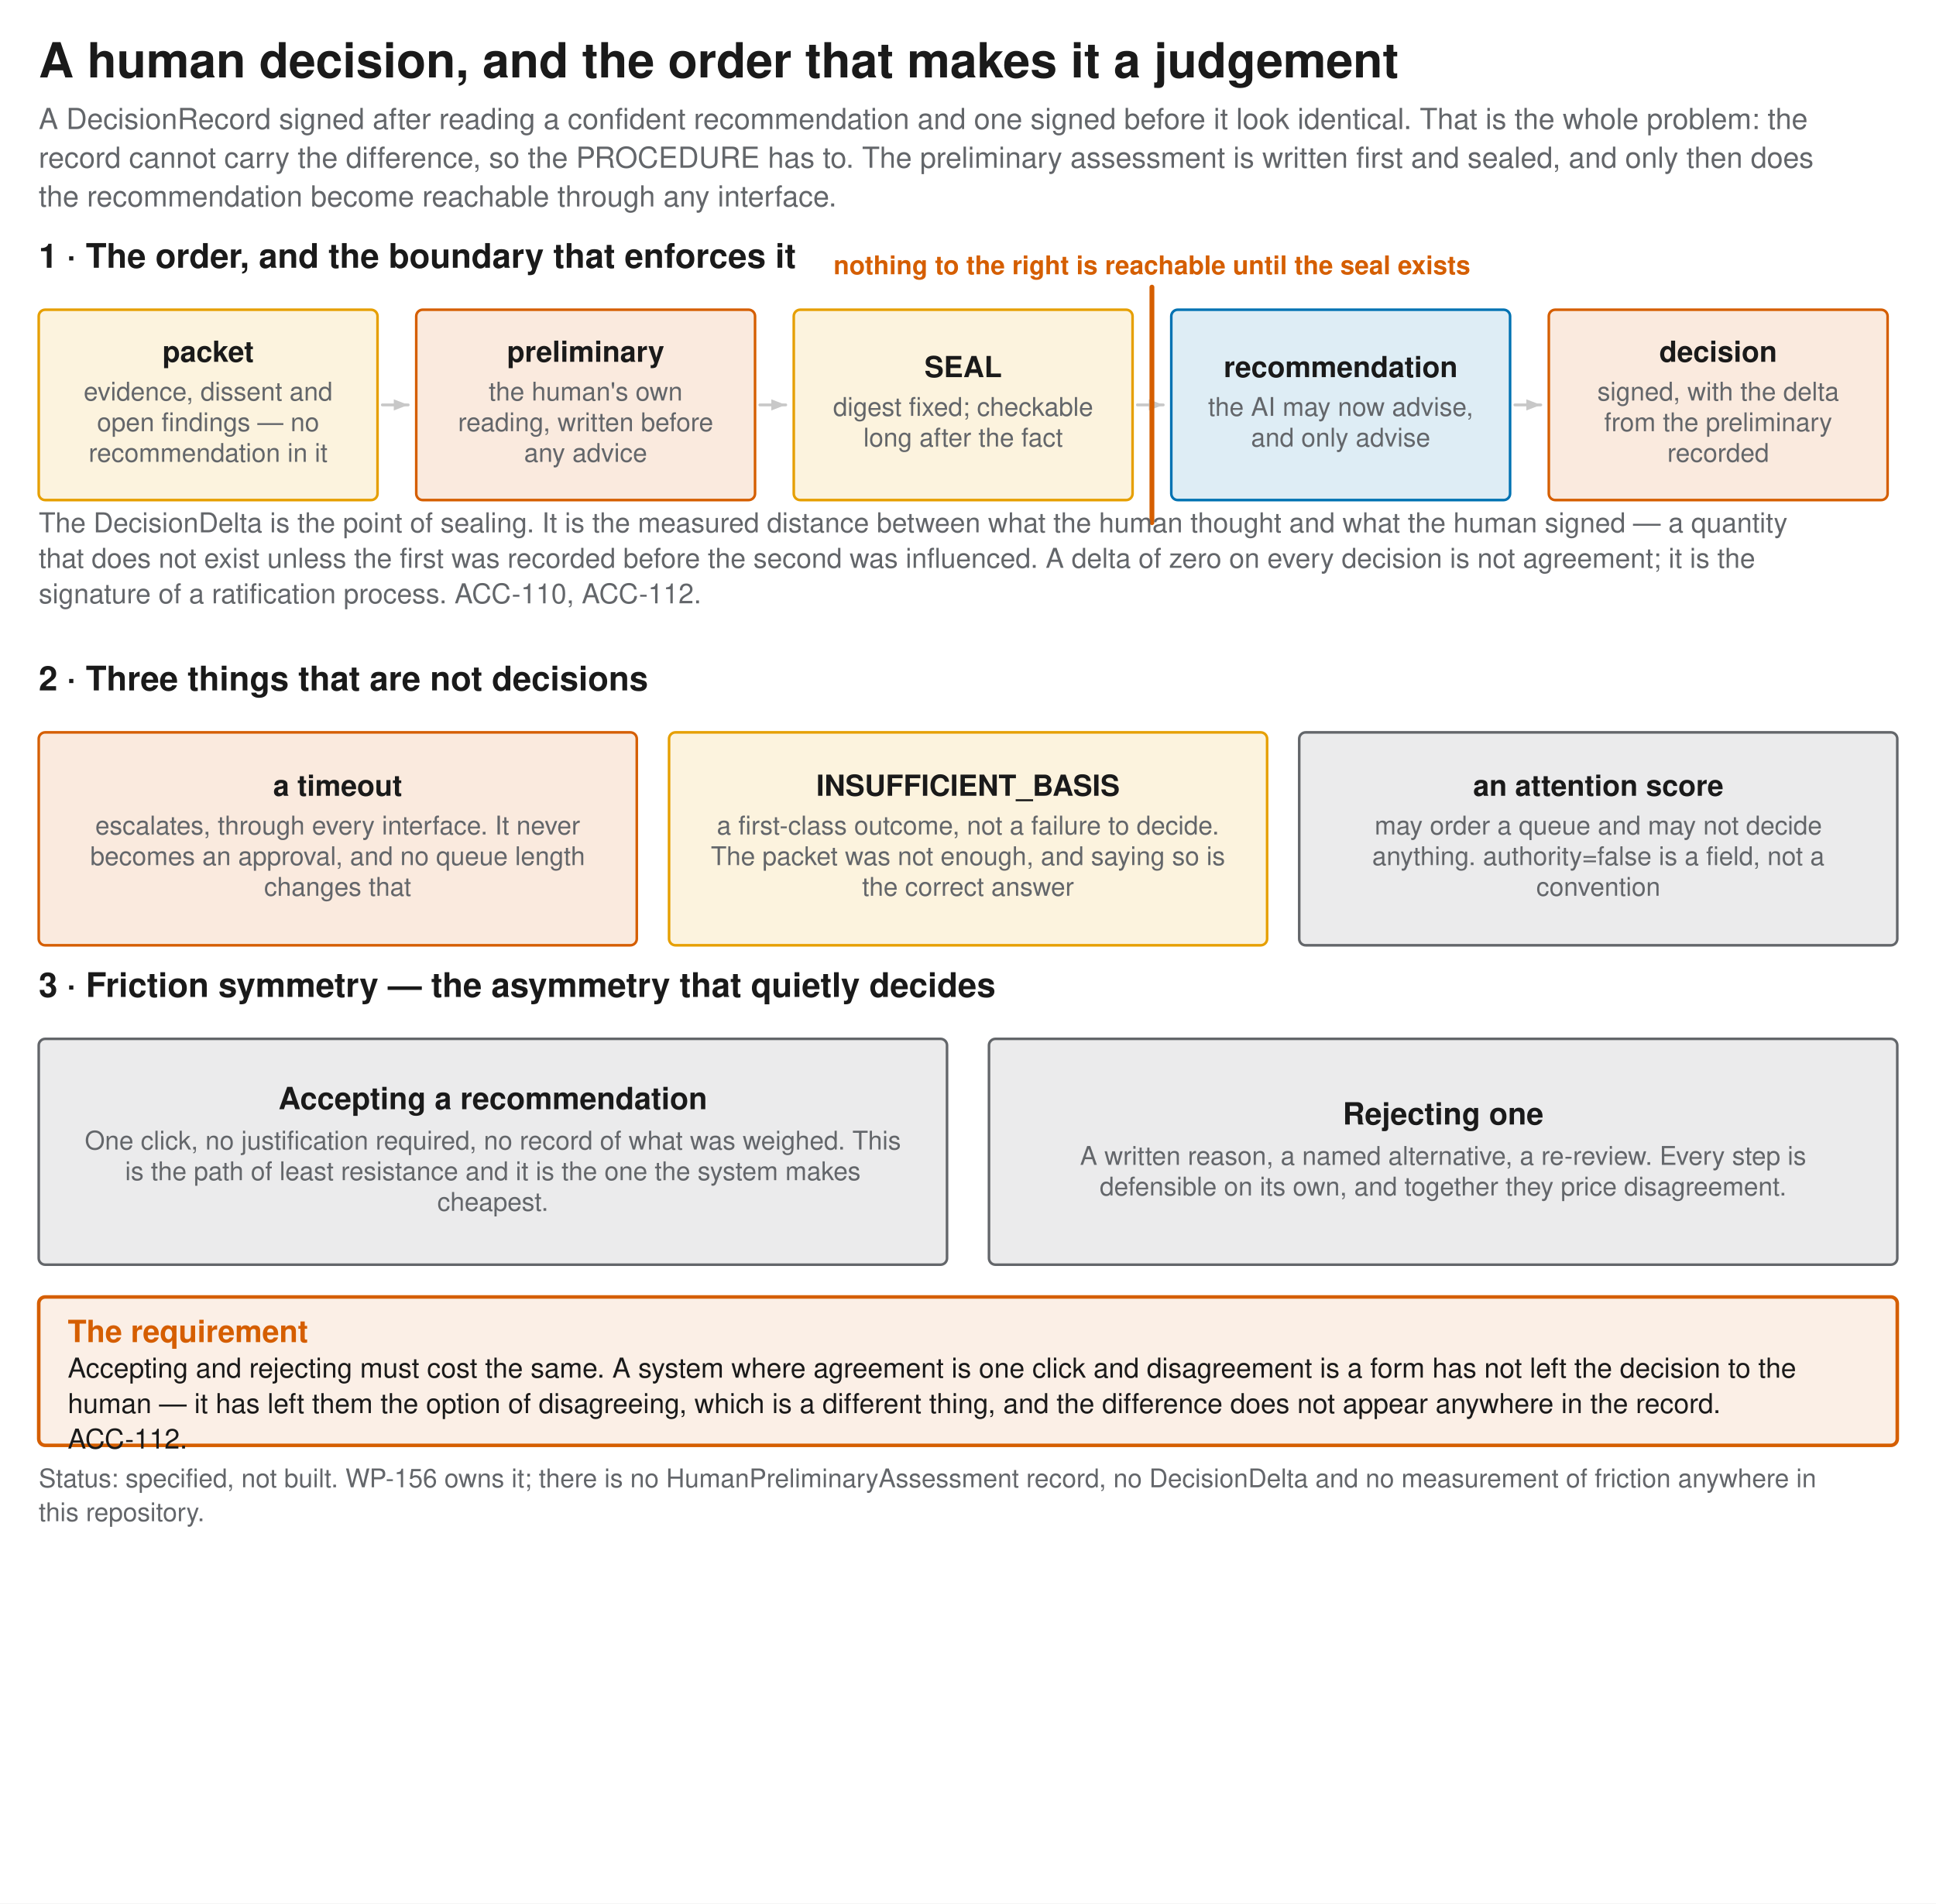
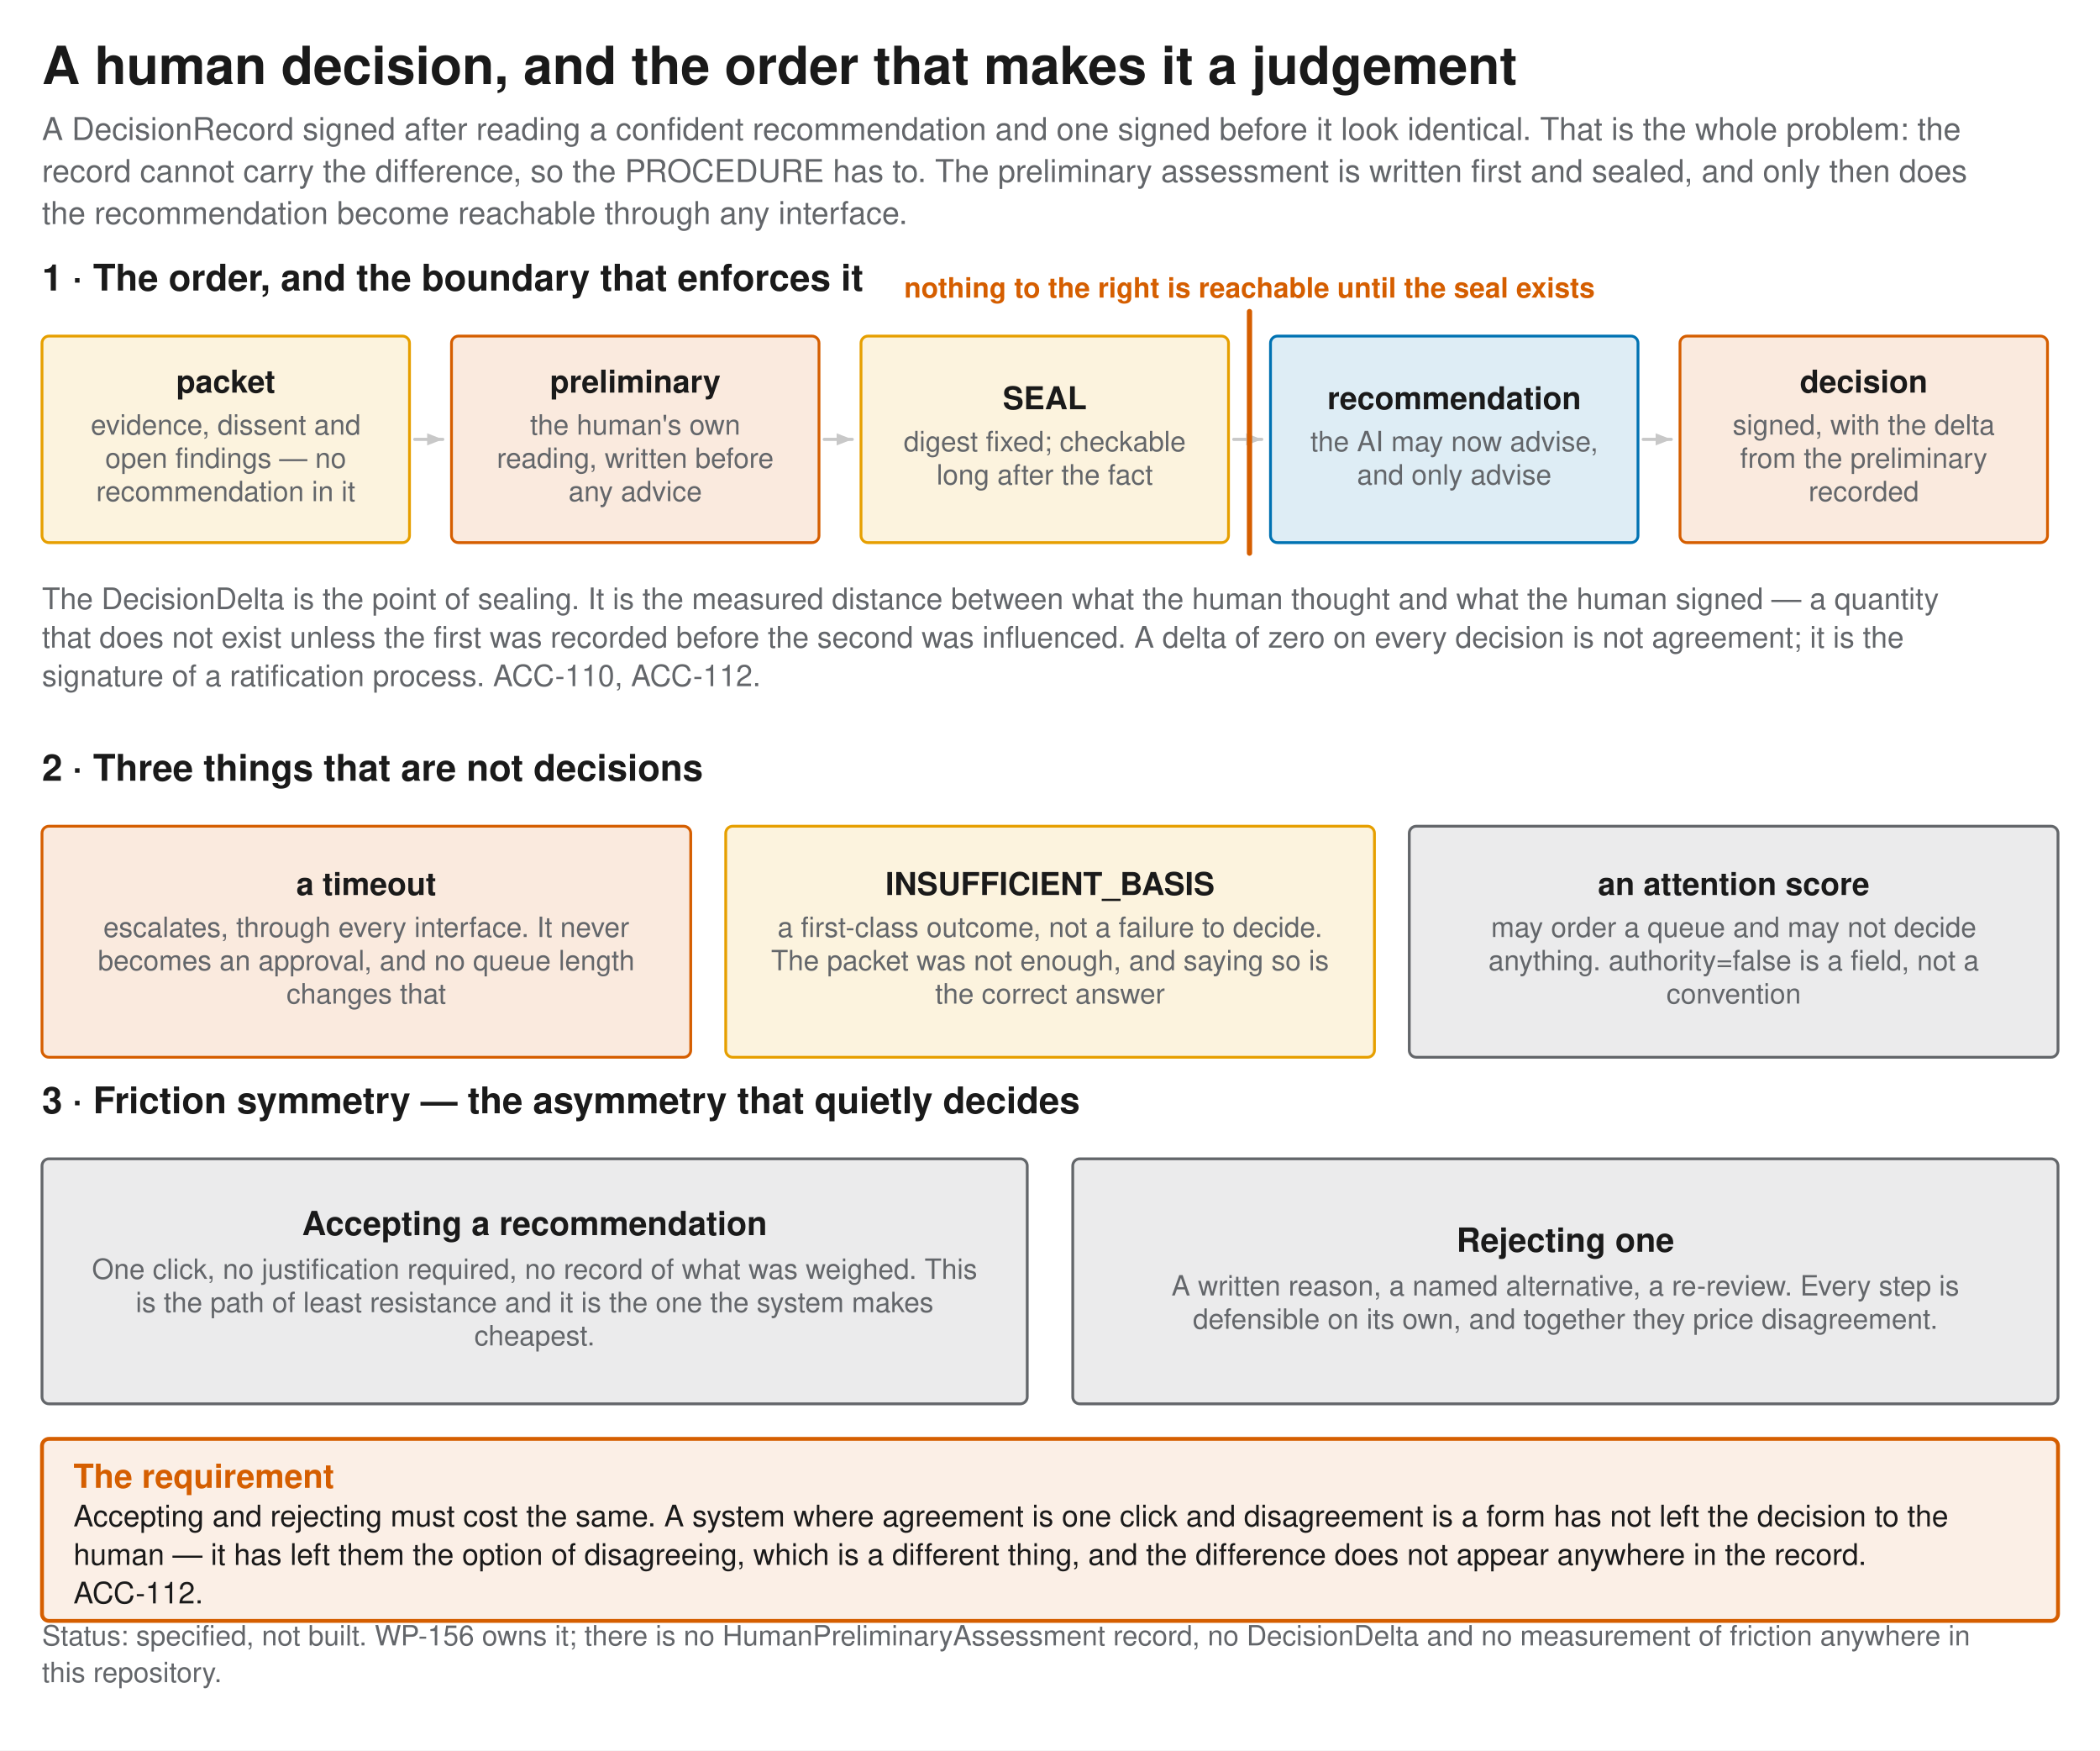
- <svg xmlns="http://www.w3.org/2000/svg" viewBox="0 0 1200 1180" width="100%" role="img">
+ <svg xmlns="http://www.w3.org/2000/svg" viewBox="0 0 1200 1000" width="100%" role="img">
  <defs>
    <marker id="arrow" viewBox="0 0 10 10" refX="9" refY="5" markerWidth="7" markerHeight="7" orient="auto-start-reverse">
      <path d="M 0 1 L 9 5 L 0 9 z" fill="context-stroke" />
    </marker>
    <marker id="arrowsm" viewBox="0 0 10 10" refX="9" refY="5" markerWidth="5.5" markerHeight="5.5" orient="auto-start-reverse">
      <path d="M 0 1.5 L 9 5 L 0 8.5 z" fill="context-stroke" />
    </marker>
    <pattern id="hatch" width="7" height="7" patternTransform="rotate(45)" patternUnits="userSpaceOnUse">
      <line x1="0" y1="0" x2="0" y2="7" stroke="#C8C8C8" stroke-width="2.2" />
    </pattern>
  </defs>
-   <rect width="1200" height="1180" fill="#FFFFFF" />
+   <rect width="1200" height="1000" fill="#FFFFFF" />
  <text x="24.0" y="48.0" font-family="Helvetica, Arial, 'Liberation Sans', 'DejaVu Sans', sans-serif" font-size="30" font-weight="700" font-style="normal" fill="#1A1A1A" text-anchor="start">A human decision, and the order that makes it a judgement</text>
  <text x="24.0" y="80.0" font-family="Helvetica, Arial, 'Liberation Sans', 'DejaVu Sans', sans-serif" font-size="18" font-weight="400" font-style="normal" fill="#63666A" text-anchor="start">A DecisionRecord signed after reading a confident recommendation and one signed before it look identical. That is the whole problem: the</text>
  <text x="24.0" y="104.0" font-family="Helvetica, Arial, 'Liberation Sans', 'DejaVu Sans', sans-serif" font-size="18" font-weight="400" font-style="normal" fill="#63666A" text-anchor="start">record cannot carry the difference, so the PROCEDURE has to. The preliminary assessment is written first and sealed, and only then does</text>
  <text x="24.0" y="128.0" font-family="Helvetica, Arial, 'Liberation Sans', 'DejaVu Sans', sans-serif" font-size="18" font-weight="400" font-style="normal" fill="#63666A" text-anchor="start">the recommendation become reachable through any interface.</text>
  <text x="24.0" y="166.0" font-family="Helvetica, Arial, 'Liberation Sans', 'DejaVu Sans', sans-serif" font-size="21" font-weight="700" font-style="normal" fill="#1A1A1A" text-anchor="start">1 · The order, and the boundary that enforces it</text>
  <rect x="24.0" y="192.0" width="210.0" height="118.0" rx="4" fill="#fcf3de" stroke="#E69F00" stroke-width="1.6" />
  <text x="129.0" y="224.3" font-family="Helvetica, Arial, 'Liberation Sans', 'DejaVu Sans', sans-serif" font-size="18" font-weight="600" font-style="normal" fill="#1A1A1A" text-anchor="middle">packet</text>
  <text x="129.0" y="248.3" font-family="Helvetica, Arial, 'Liberation Sans', 'DejaVu Sans', sans-serif" font-size="16" font-weight="400" font-style="normal" fill="#63666A" text-anchor="middle">evidence, dissent and</text>
  <text x="129.0" y="267.3" font-family="Helvetica, Arial, 'Liberation Sans', 'DejaVu Sans', sans-serif" font-size="16" font-weight="400" font-style="normal" fill="#63666A" text-anchor="middle">open findings — no</text>
  <text x="129.0" y="286.3" font-family="Helvetica, Arial, 'Liberation Sans', 'DejaVu Sans', sans-serif" font-size="16" font-weight="400" font-style="normal" fill="#63666A" text-anchor="middle">recommendation in it</text>
  <rect x="258.0" y="192.0" width="210.0" height="118.0" rx="4" fill="#faeade" stroke="#D55E00" stroke-width="1.6" />
  <text x="363.0" y="224.3" font-family="Helvetica, Arial, 'Liberation Sans', 'DejaVu Sans', sans-serif" font-size="18" font-weight="600" font-style="normal" fill="#1A1A1A" text-anchor="middle">preliminary</text>
  <text x="363.0" y="248.3" font-family="Helvetica, Arial, 'Liberation Sans', 'DejaVu Sans', sans-serif" font-size="16" font-weight="400" font-style="normal" fill="#63666A" text-anchor="middle">the human's own</text>
  <text x="363.0" y="267.3" font-family="Helvetica, Arial, 'Liberation Sans', 'DejaVu Sans', sans-serif" font-size="16" font-weight="400" font-style="normal" fill="#63666A" text-anchor="middle">reading, written before</text>
  <text x="363.0" y="286.3" font-family="Helvetica, Arial, 'Liberation Sans', 'DejaVu Sans', sans-serif" font-size="16" font-weight="400" font-style="normal" fill="#63666A" text-anchor="middle">any advice</text>
  <path d="M 237 251.0 L 253 251.0" fill="none" stroke="#C8C8C8" stroke-width="1.8" stroke-linecap="round" stroke-linejoin="round" marker-end="url(#arrowsm)" />
  <rect x="492.0" y="192.0" width="210.0" height="118.0" rx="4" fill="#fcf3de" stroke="#E69F00" stroke-width="1.6" />
  <text x="597.0" y="233.8" font-family="Helvetica, Arial, 'Liberation Sans', 'DejaVu Sans', sans-serif" font-size="18" font-weight="600" font-style="normal" fill="#1A1A1A" text-anchor="middle">SEAL</text>
  <text x="597.0" y="257.8" font-family="Helvetica, Arial, 'Liberation Sans', 'DejaVu Sans', sans-serif" font-size="16" font-weight="400" font-style="normal" fill="#63666A" text-anchor="middle">digest fixed; checkable</text>
  <text x="597.0" y="276.8" font-family="Helvetica, Arial, 'Liberation Sans', 'DejaVu Sans', sans-serif" font-size="16" font-weight="400" font-style="normal" fill="#63666A" text-anchor="middle">long after the fact</text>
  <path d="M 471 251.0 L 487 251.0" fill="none" stroke="#C8C8C8" stroke-width="1.8" stroke-linecap="round" stroke-linejoin="round" marker-end="url(#arrowsm)" />
  <rect x="726.0" y="192.0" width="210.0" height="118.0" rx="4" fill="#deedf5" stroke="#0072B2" stroke-width="1.6" />
  <text x="831.0" y="233.8" font-family="Helvetica, Arial, 'Liberation Sans', 'DejaVu Sans', sans-serif" font-size="18" font-weight="600" font-style="normal" fill="#1A1A1A" text-anchor="middle">recommendation</text>
  <text x="831.0" y="257.8" font-family="Helvetica, Arial, 'Liberation Sans', 'DejaVu Sans', sans-serif" font-size="16" font-weight="400" font-style="normal" fill="#63666A" text-anchor="middle">the AI may now advise,</text>
  <text x="831.0" y="276.8" font-family="Helvetica, Arial, 'Liberation Sans', 'DejaVu Sans', sans-serif" font-size="16" font-weight="400" font-style="normal" fill="#63666A" text-anchor="middle">and only advise</text>
  <path d="M 705 251.0 L 721 251.0" fill="none" stroke="#C8C8C8" stroke-width="1.8" stroke-linecap="round" stroke-linejoin="round" marker-end="url(#arrowsm)" />
  <rect x="960.0" y="192.0" width="210.0" height="118.0" rx="4" fill="#faeade" stroke="#D55E00" stroke-width="1.6" />
  <text x="1065.0" y="224.3" font-family="Helvetica, Arial, 'Liberation Sans', 'DejaVu Sans', sans-serif" font-size="18" font-weight="600" font-style="normal" fill="#1A1A1A" text-anchor="middle">decision</text>
  <text x="1065.0" y="248.3" font-family="Helvetica, Arial, 'Liberation Sans', 'DejaVu Sans', sans-serif" font-size="16" font-weight="400" font-style="normal" fill="#63666A" text-anchor="middle">signed, with the delta</text>
  <text x="1065.0" y="267.3" font-family="Helvetica, Arial, 'Liberation Sans', 'DejaVu Sans', sans-serif" font-size="16" font-weight="400" font-style="normal" fill="#63666A" text-anchor="middle">from the preliminary</text>
  <text x="1065.0" y="286.3" font-family="Helvetica, Arial, 'Liberation Sans', 'DejaVu Sans', sans-serif" font-size="16" font-weight="400" font-style="normal" fill="#63666A" text-anchor="middle">recorded</text>
  <path d="M 939 251.0 L 955 251.0" fill="none" stroke="#C8C8C8" stroke-width="1.8" stroke-linecap="round" stroke-linejoin="round" marker-end="url(#arrowsm)" />
-   <path d="M 714.0 178 L 714.0 324" fill="none" stroke="#D55E00" stroke-width="3.0" stroke-linecap="round" stroke-linejoin="round" />
+   <path d="M 714.0 178 L 714.0 316" fill="none" stroke="#D55E00" stroke-width="3.0" stroke-linecap="round" stroke-linejoin="round" />
  <text x="714.0" y="170.0" font-family="Helvetica, Arial, 'Liberation Sans', 'DejaVu Sans', sans-serif" font-size="16" font-weight="700" font-style="normal" fill="#D55E00" text-anchor="middle">nothing to the right is reachable until the seal exists</text>
-   <text x="24.0" y="330.0" font-family="Helvetica, Arial, 'Liberation Sans', 'DejaVu Sans', sans-serif" font-size="17" font-weight="400" font-style="normal" fill="#63666A" text-anchor="start">The DecisionDelta is the point of sealing. It is the measured distance between what the human thought and what the human signed — a quantity</text>
-   <text x="24.0" y="352.0" font-family="Helvetica, Arial, 'Liberation Sans', 'DejaVu Sans', sans-serif" font-size="17" font-weight="400" font-style="normal" fill="#63666A" text-anchor="start">that does not exist unless the first was recorded before the second was influenced. A delta of zero on every decision is not agreement; it is the</text>
-   <text x="24.0" y="374.0" font-family="Helvetica, Arial, 'Liberation Sans', 'DejaVu Sans', sans-serif" font-size="17" font-weight="400" font-style="normal" fill="#63666A" text-anchor="start">signature of a ratification process. ACC-110, ACC-112.</text>
-   <text x="24.0" y="428.0" font-family="Helvetica, Arial, 'Liberation Sans', 'DejaVu Sans', sans-serif" font-size="21" font-weight="700" font-style="normal" fill="#1A1A1A" text-anchor="start">2 · Three things that are not decisions</text>
-   <rect x="24.0" y="454.0" width="370.7" height="132.0" rx="4" fill="#faeade" stroke="#D55E00" stroke-width="1.6" />
-   <text x="209.3" y="493.3" font-family="Helvetica, Arial, 'Liberation Sans', 'DejaVu Sans', sans-serif" font-size="18" font-weight="600" font-style="normal" fill="#1A1A1A" text-anchor="middle">a timeout</text>
-   <text x="209.3" y="517.3" font-family="Helvetica, Arial, 'Liberation Sans', 'DejaVu Sans', sans-serif" font-size="16" font-weight="400" font-style="normal" fill="#63666A" text-anchor="middle">escalates, through every interface. It never</text>
-   <text x="209.3" y="536.3" font-family="Helvetica, Arial, 'Liberation Sans', 'DejaVu Sans', sans-serif" font-size="16" font-weight="400" font-style="normal" fill="#63666A" text-anchor="middle">becomes an approval, and no queue length</text>
-   <text x="209.3" y="555.3" font-family="Helvetica, Arial, 'Liberation Sans', 'DejaVu Sans', sans-serif" font-size="16" font-weight="400" font-style="normal" fill="#63666A" text-anchor="middle">changes that</text>
-   <rect x="414.7" y="454.0" width="370.7" height="132.0" rx="4" fill="#fcf3de" stroke="#E69F00" stroke-width="1.6" />
-   <text x="600.0" y="493.3" font-family="Helvetica, Arial, 'Liberation Sans', 'DejaVu Sans', sans-serif" font-size="18" font-weight="600" font-style="normal" fill="#1A1A1A" text-anchor="middle">INSUFFICIENT_BASIS</text>
-   <text x="600.0" y="517.3" font-family="Helvetica, Arial, 'Liberation Sans', 'DejaVu Sans', sans-serif" font-size="16" font-weight="400" font-style="normal" fill="#63666A" text-anchor="middle">a first-class outcome, not a failure to decide.</text>
-   <text x="600.0" y="536.3" font-family="Helvetica, Arial, 'Liberation Sans', 'DejaVu Sans', sans-serif" font-size="16" font-weight="400" font-style="normal" fill="#63666A" text-anchor="middle">The packet was not enough, and saying so is</text>
-   <text x="600.0" y="555.3" font-family="Helvetica, Arial, 'Liberation Sans', 'DejaVu Sans', sans-serif" font-size="16" font-weight="400" font-style="normal" fill="#63666A" text-anchor="middle">the correct answer</text>
-   <rect x="805.3" y="454.0" width="370.7" height="132.0" rx="4" fill="#ebebec" stroke="#63666A" stroke-width="1.6" />
-   <text x="990.7" y="493.3" font-family="Helvetica, Arial, 'Liberation Sans', 'DejaVu Sans', sans-serif" font-size="18" font-weight="600" font-style="normal" fill="#1A1A1A" text-anchor="middle">an attention score</text>
-   <text x="990.7" y="517.3" font-family="Helvetica, Arial, 'Liberation Sans', 'DejaVu Sans', sans-serif" font-size="16" font-weight="400" font-style="normal" fill="#63666A" text-anchor="middle">may order a queue and may not decide</text>
-   <text x="990.7" y="536.3" font-family="Helvetica, Arial, 'Liberation Sans', 'DejaVu Sans', sans-serif" font-size="16" font-weight="400" font-style="normal" fill="#63666A" text-anchor="middle">anything. authority=false is a field, not a</text>
-   <text x="990.7" y="555.3" font-family="Helvetica, Arial, 'Liberation Sans', 'DejaVu Sans', sans-serif" font-size="16" font-weight="400" font-style="normal" fill="#63666A" text-anchor="middle">convention</text>
-   <text x="24.0" y="618.0" font-family="Helvetica, Arial, 'Liberation Sans', 'DejaVu Sans', sans-serif" font-size="21" font-weight="700" font-style="normal" fill="#1A1A1A" text-anchor="start">3 · Friction symmetry — the asymmetry that quietly decides</text>
-   <rect x="24.0" y="644.0" width="563.0" height="140.0" rx="4" fill="#ebebec" stroke="#63666A" stroke-width="1.6" />
-   <text x="305.5" y="687.6" font-family="Helvetica, Arial, 'Liberation Sans', 'DejaVu Sans', sans-serif" font-size="19" font-weight="600" font-style="normal" fill="#1A1A1A" text-anchor="middle">Accepting a recommendation</text>
-   <text x="305.5" y="712.6" font-family="Helvetica, Arial, 'Liberation Sans', 'DejaVu Sans', sans-serif" font-size="16" font-weight="400" font-style="normal" fill="#63666A" text-anchor="middle">One click, no justification required, no record of what was weighed. This</text>
-   <text x="305.5" y="731.6" font-family="Helvetica, Arial, 'Liberation Sans', 'DejaVu Sans', sans-serif" font-size="16" font-weight="400" font-style="normal" fill="#63666A" text-anchor="middle">is the path of least resistance and it is the one the system makes</text>
-   <text x="305.5" y="750.6" font-family="Helvetica, Arial, 'Liberation Sans', 'DejaVu Sans', sans-serif" font-size="16" font-weight="400" font-style="normal" fill="#63666A" text-anchor="middle">cheapest.</text>
-   <rect x="613.0" y="644.0" width="563.0" height="140.0" rx="4" fill="#ebebec" stroke="#63666A" stroke-width="1.6" />
-   <text x="894.5" y="697.1" font-family="Helvetica, Arial, 'Liberation Sans', 'DejaVu Sans', sans-serif" font-size="19" font-weight="600" font-style="normal" fill="#1A1A1A" text-anchor="middle">Rejecting one</text>
-   <text x="894.5" y="722.1" font-family="Helvetica, Arial, 'Liberation Sans', 'DejaVu Sans', sans-serif" font-size="16" font-weight="400" font-style="normal" fill="#63666A" text-anchor="middle">A written reason, a named alternative, a re-review. Every step is</text>
-   <text x="894.5" y="741.1" font-family="Helvetica, Arial, 'Liberation Sans', 'DejaVu Sans', sans-serif" font-size="16" font-weight="400" font-style="normal" fill="#63666A" text-anchor="middle">defensible on its own, and together they price disagreement.</text>
-   <rect x="24.0" y="804.0" width="1152.0" height="92.0" rx="4" fill="#fbefe6" stroke="#D55E00" stroke-width="2.2" />
-   <text x="42.0" y="832.0" font-family="Helvetica, Arial, 'Liberation Sans', 'DejaVu Sans', sans-serif" font-size="19" font-weight="700" font-style="normal" fill="#D55E00" text-anchor="start">The requirement</text>
-   <text x="42.0" y="854.0" font-family="Helvetica, Arial, 'Liberation Sans', 'DejaVu Sans', sans-serif" font-size="17" font-weight="400" font-style="normal" fill="#1A1A1A" text-anchor="start">Accepting and rejecting must cost the same. A system where agreement is one click and disagreement is a form has not left the decision to the</text>
-   <text x="42.0" y="876.0" font-family="Helvetica, Arial, 'Liberation Sans', 'DejaVu Sans', sans-serif" font-size="17" font-weight="400" font-style="normal" fill="#1A1A1A" text-anchor="start">human — it has left them the option of disagreeing, which is a different thing, and the difference does not appear anywhere in the record.</text>
-   <text x="42.0" y="898.0" font-family="Helvetica, Arial, 'Liberation Sans', 'DejaVu Sans', sans-serif" font-size="17" font-weight="400" font-style="normal" fill="#1A1A1A" text-anchor="start">ACC-112.</text>
-   <text x="24.0" y="922.0" font-family="Helvetica, Arial, 'Liberation Sans', 'DejaVu Sans', sans-serif" font-size="16" font-weight="400" font-style="normal" fill="#63666A" text-anchor="start">Status: specified, not built. WP-156 owns it; there is no HumanPreliminaryAssessment record, no DecisionDelta and no measurement of friction anywhere in</text>
-   <text x="24.0" y="943.0" font-family="Helvetica, Arial, 'Liberation Sans', 'DejaVu Sans', sans-serif" font-size="16" font-weight="400" font-style="normal" fill="#63666A" text-anchor="start">this repository.</text>
+   <text x="24.0" y="348.0" font-family="Helvetica, Arial, 'Liberation Sans', 'DejaVu Sans', sans-serif" font-size="17" font-weight="400" font-style="normal" fill="#63666A" text-anchor="start">The DecisionDelta is the point of sealing. It is the measured distance between what the human thought and what the human signed — a quantity</text>
+   <text x="24.0" y="370.0" font-family="Helvetica, Arial, 'Liberation Sans', 'DejaVu Sans', sans-serif" font-size="17" font-weight="400" font-style="normal" fill="#63666A" text-anchor="start">that does not exist unless the first was recorded before the second was influenced. A delta of zero on every decision is not agreement; it is the</text>
+   <text x="24.0" y="392.0" font-family="Helvetica, Arial, 'Liberation Sans', 'DejaVu Sans', sans-serif" font-size="17" font-weight="400" font-style="normal" fill="#63666A" text-anchor="start">signature of a ratification process. ACC-110, ACC-112.</text>
+   <text x="24.0" y="446.0" font-family="Helvetica, Arial, 'Liberation Sans', 'DejaVu Sans', sans-serif" font-size="21" font-weight="700" font-style="normal" fill="#1A1A1A" text-anchor="start">2 · Three things that are not decisions</text>
+   <rect x="24.0" y="472.0" width="370.7" height="132.0" rx="4" fill="#faeade" stroke="#D55E00" stroke-width="1.6" />
+   <text x="209.3" y="511.3" font-family="Helvetica, Arial, 'Liberation Sans', 'DejaVu Sans', sans-serif" font-size="18" font-weight="600" font-style="normal" fill="#1A1A1A" text-anchor="middle">a timeout</text>
+   <text x="209.3" y="535.3" font-family="Helvetica, Arial, 'Liberation Sans', 'DejaVu Sans', sans-serif" font-size="16" font-weight="400" font-style="normal" fill="#63666A" text-anchor="middle">escalates, through every interface. It never</text>
+   <text x="209.3" y="554.3" font-family="Helvetica, Arial, 'Liberation Sans', 'DejaVu Sans', sans-serif" font-size="16" font-weight="400" font-style="normal" fill="#63666A" text-anchor="middle">becomes an approval, and no queue length</text>
+   <text x="209.3" y="573.3" font-family="Helvetica, Arial, 'Liberation Sans', 'DejaVu Sans', sans-serif" font-size="16" font-weight="400" font-style="normal" fill="#63666A" text-anchor="middle">changes that</text>
+   <rect x="414.7" y="472.0" width="370.7" height="132.0" rx="4" fill="#fcf3de" stroke="#E69F00" stroke-width="1.6" />
+   <text x="600.0" y="511.3" font-family="Helvetica, Arial, 'Liberation Sans', 'DejaVu Sans', sans-serif" font-size="18" font-weight="600" font-style="normal" fill="#1A1A1A" text-anchor="middle">INSUFFICIENT_BASIS</text>
+   <text x="600.0" y="535.3" font-family="Helvetica, Arial, 'Liberation Sans', 'DejaVu Sans', sans-serif" font-size="16" font-weight="400" font-style="normal" fill="#63666A" text-anchor="middle">a first-class outcome, not a failure to decide.</text>
+   <text x="600.0" y="554.3" font-family="Helvetica, Arial, 'Liberation Sans', 'DejaVu Sans', sans-serif" font-size="16" font-weight="400" font-style="normal" fill="#63666A" text-anchor="middle">The packet was not enough, and saying so is</text>
+   <text x="600.0" y="573.3" font-family="Helvetica, Arial, 'Liberation Sans', 'DejaVu Sans', sans-serif" font-size="16" font-weight="400" font-style="normal" fill="#63666A" text-anchor="middle">the correct answer</text>
+   <rect x="805.3" y="472.0" width="370.7" height="132.0" rx="4" fill="#ebebec" stroke="#63666A" stroke-width="1.6" />
+   <text x="990.7" y="511.3" font-family="Helvetica, Arial, 'Liberation Sans', 'DejaVu Sans', sans-serif" font-size="18" font-weight="600" font-style="normal" fill="#1A1A1A" text-anchor="middle">an attention score</text>
+   <text x="990.7" y="535.3" font-family="Helvetica, Arial, 'Liberation Sans', 'DejaVu Sans', sans-serif" font-size="16" font-weight="400" font-style="normal" fill="#63666A" text-anchor="middle">may order a queue and may not decide</text>
+   <text x="990.7" y="554.3" font-family="Helvetica, Arial, 'Liberation Sans', 'DejaVu Sans', sans-serif" font-size="16" font-weight="400" font-style="normal" fill="#63666A" text-anchor="middle">anything. authority=false is a field, not a</text>
+   <text x="990.7" y="573.3" font-family="Helvetica, Arial, 'Liberation Sans', 'DejaVu Sans', sans-serif" font-size="16" font-weight="400" font-style="normal" fill="#63666A" text-anchor="middle">convention</text>
+   <text x="24.0" y="636.0" font-family="Helvetica, Arial, 'Liberation Sans', 'DejaVu Sans', sans-serif" font-size="21" font-weight="700" font-style="normal" fill="#1A1A1A" text-anchor="start">3 · Friction symmetry — the asymmetry that quietly decides</text>
+   <rect x="24.0" y="662.0" width="563.0" height="140.0" rx="4" fill="#ebebec" stroke="#63666A" stroke-width="1.6" />
+   <text x="305.5" y="705.6" font-family="Helvetica, Arial, 'Liberation Sans', 'DejaVu Sans', sans-serif" font-size="19" font-weight="600" font-style="normal" fill="#1A1A1A" text-anchor="middle">Accepting a recommendation</text>
+   <text x="305.5" y="730.6" font-family="Helvetica, Arial, 'Liberation Sans', 'DejaVu Sans', sans-serif" font-size="16" font-weight="400" font-style="normal" fill="#63666A" text-anchor="middle">One click, no justification required, no record of what was weighed. This</text>
+   <text x="305.5" y="749.6" font-family="Helvetica, Arial, 'Liberation Sans', 'DejaVu Sans', sans-serif" font-size="16" font-weight="400" font-style="normal" fill="#63666A" text-anchor="middle">is the path of least resistance and it is the one the system makes</text>
+   <text x="305.5" y="768.6" font-family="Helvetica, Arial, 'Liberation Sans', 'DejaVu Sans', sans-serif" font-size="16" font-weight="400" font-style="normal" fill="#63666A" text-anchor="middle">cheapest.</text>
+   <rect x="613.0" y="662.0" width="563.0" height="140.0" rx="4" fill="#ebebec" stroke="#63666A" stroke-width="1.6" />
+   <text x="894.5" y="715.1" font-family="Helvetica, Arial, 'Liberation Sans', 'DejaVu Sans', sans-serif" font-size="19" font-weight="600" font-style="normal" fill="#1A1A1A" text-anchor="middle">Rejecting one</text>
+   <text x="894.5" y="740.1" font-family="Helvetica, Arial, 'Liberation Sans', 'DejaVu Sans', sans-serif" font-size="16" font-weight="400" font-style="normal" fill="#63666A" text-anchor="middle">A written reason, a named alternative, a re-review. Every step is</text>
+   <text x="894.5" y="759.1" font-family="Helvetica, Arial, 'Liberation Sans', 'DejaVu Sans', sans-serif" font-size="16" font-weight="400" font-style="normal" fill="#63666A" text-anchor="middle">defensible on its own, and together they price disagreement.</text>
+   <rect x="24.0" y="822.0" width="1152.0" height="104.0" rx="4" fill="#fbefe6" stroke="#D55E00" stroke-width="2.2" />
+   <text x="42.0" y="850.0" font-family="Helvetica, Arial, 'Liberation Sans', 'DejaVu Sans', sans-serif" font-size="19" font-weight="700" font-style="normal" fill="#D55E00" text-anchor="start">The requirement</text>
+   <text x="42.0" y="872.0" font-family="Helvetica, Arial, 'Liberation Sans', 'DejaVu Sans', sans-serif" font-size="17" font-weight="400" font-style="normal" fill="#1A1A1A" text-anchor="start">Accepting and rejecting must cost the same. A system where agreement is one click and disagreement is a form has not left the decision to the</text>
+   <text x="42.0" y="894.0" font-family="Helvetica, Arial, 'Liberation Sans', 'DejaVu Sans', sans-serif" font-size="17" font-weight="400" font-style="normal" fill="#1A1A1A" text-anchor="start">human — it has left them the option of disagreeing, which is a different thing, and the difference does not appear anywhere in the record.</text>
+   <text x="42.0" y="916.0" font-family="Helvetica, Arial, 'Liberation Sans', 'DejaVu Sans', sans-serif" font-size="17" font-weight="400" font-style="normal" fill="#1A1A1A" text-anchor="start">ACC-112.</text>
+   <text x="24.0" y="940.0" font-family="Helvetica, Arial, 'Liberation Sans', 'DejaVu Sans', sans-serif" font-size="16" font-weight="400" font-style="normal" fill="#63666A" text-anchor="start">Status: specified, not built. WP-156 owns it; there is no HumanPreliminaryAssessment record, no DecisionDelta and no measurement of friction anywhere in</text>
+   <text x="24.0" y="961.0" font-family="Helvetica, Arial, 'Liberation Sans', 'DejaVu Sans', sans-serif" font-size="16" font-weight="400" font-style="normal" fill="#63666A" text-anchor="start">this repository.</text>
</svg>
